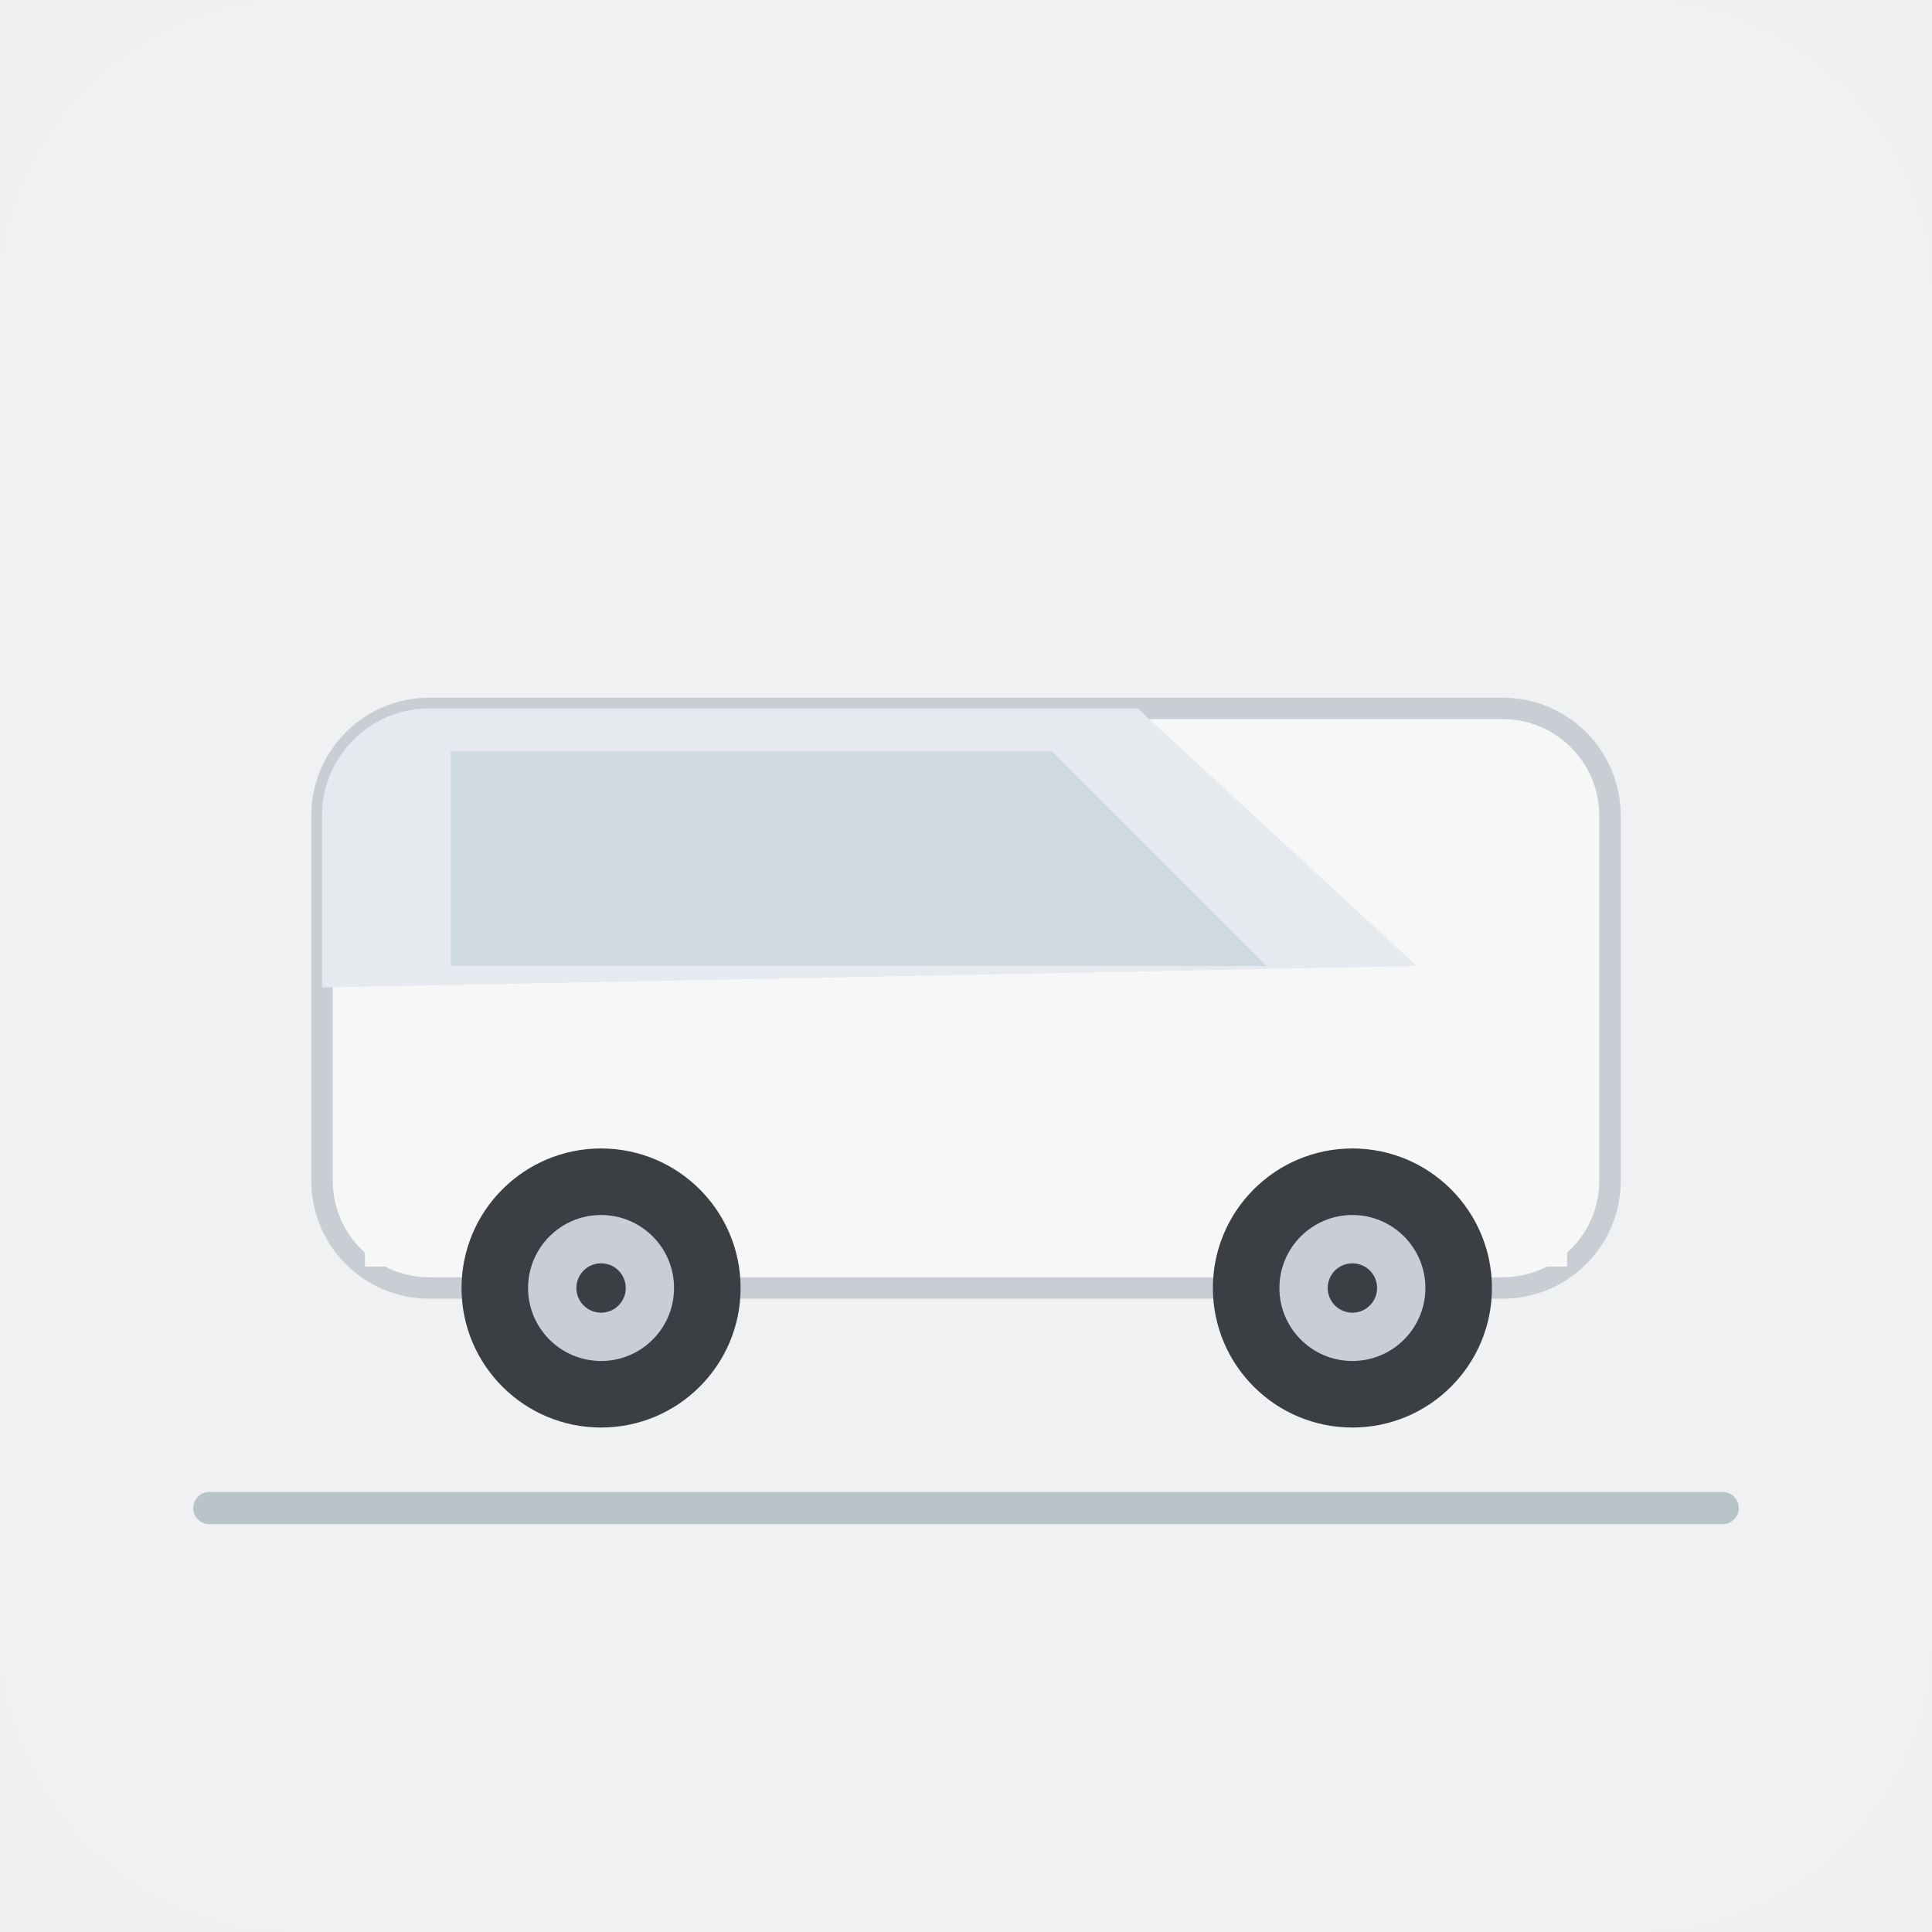
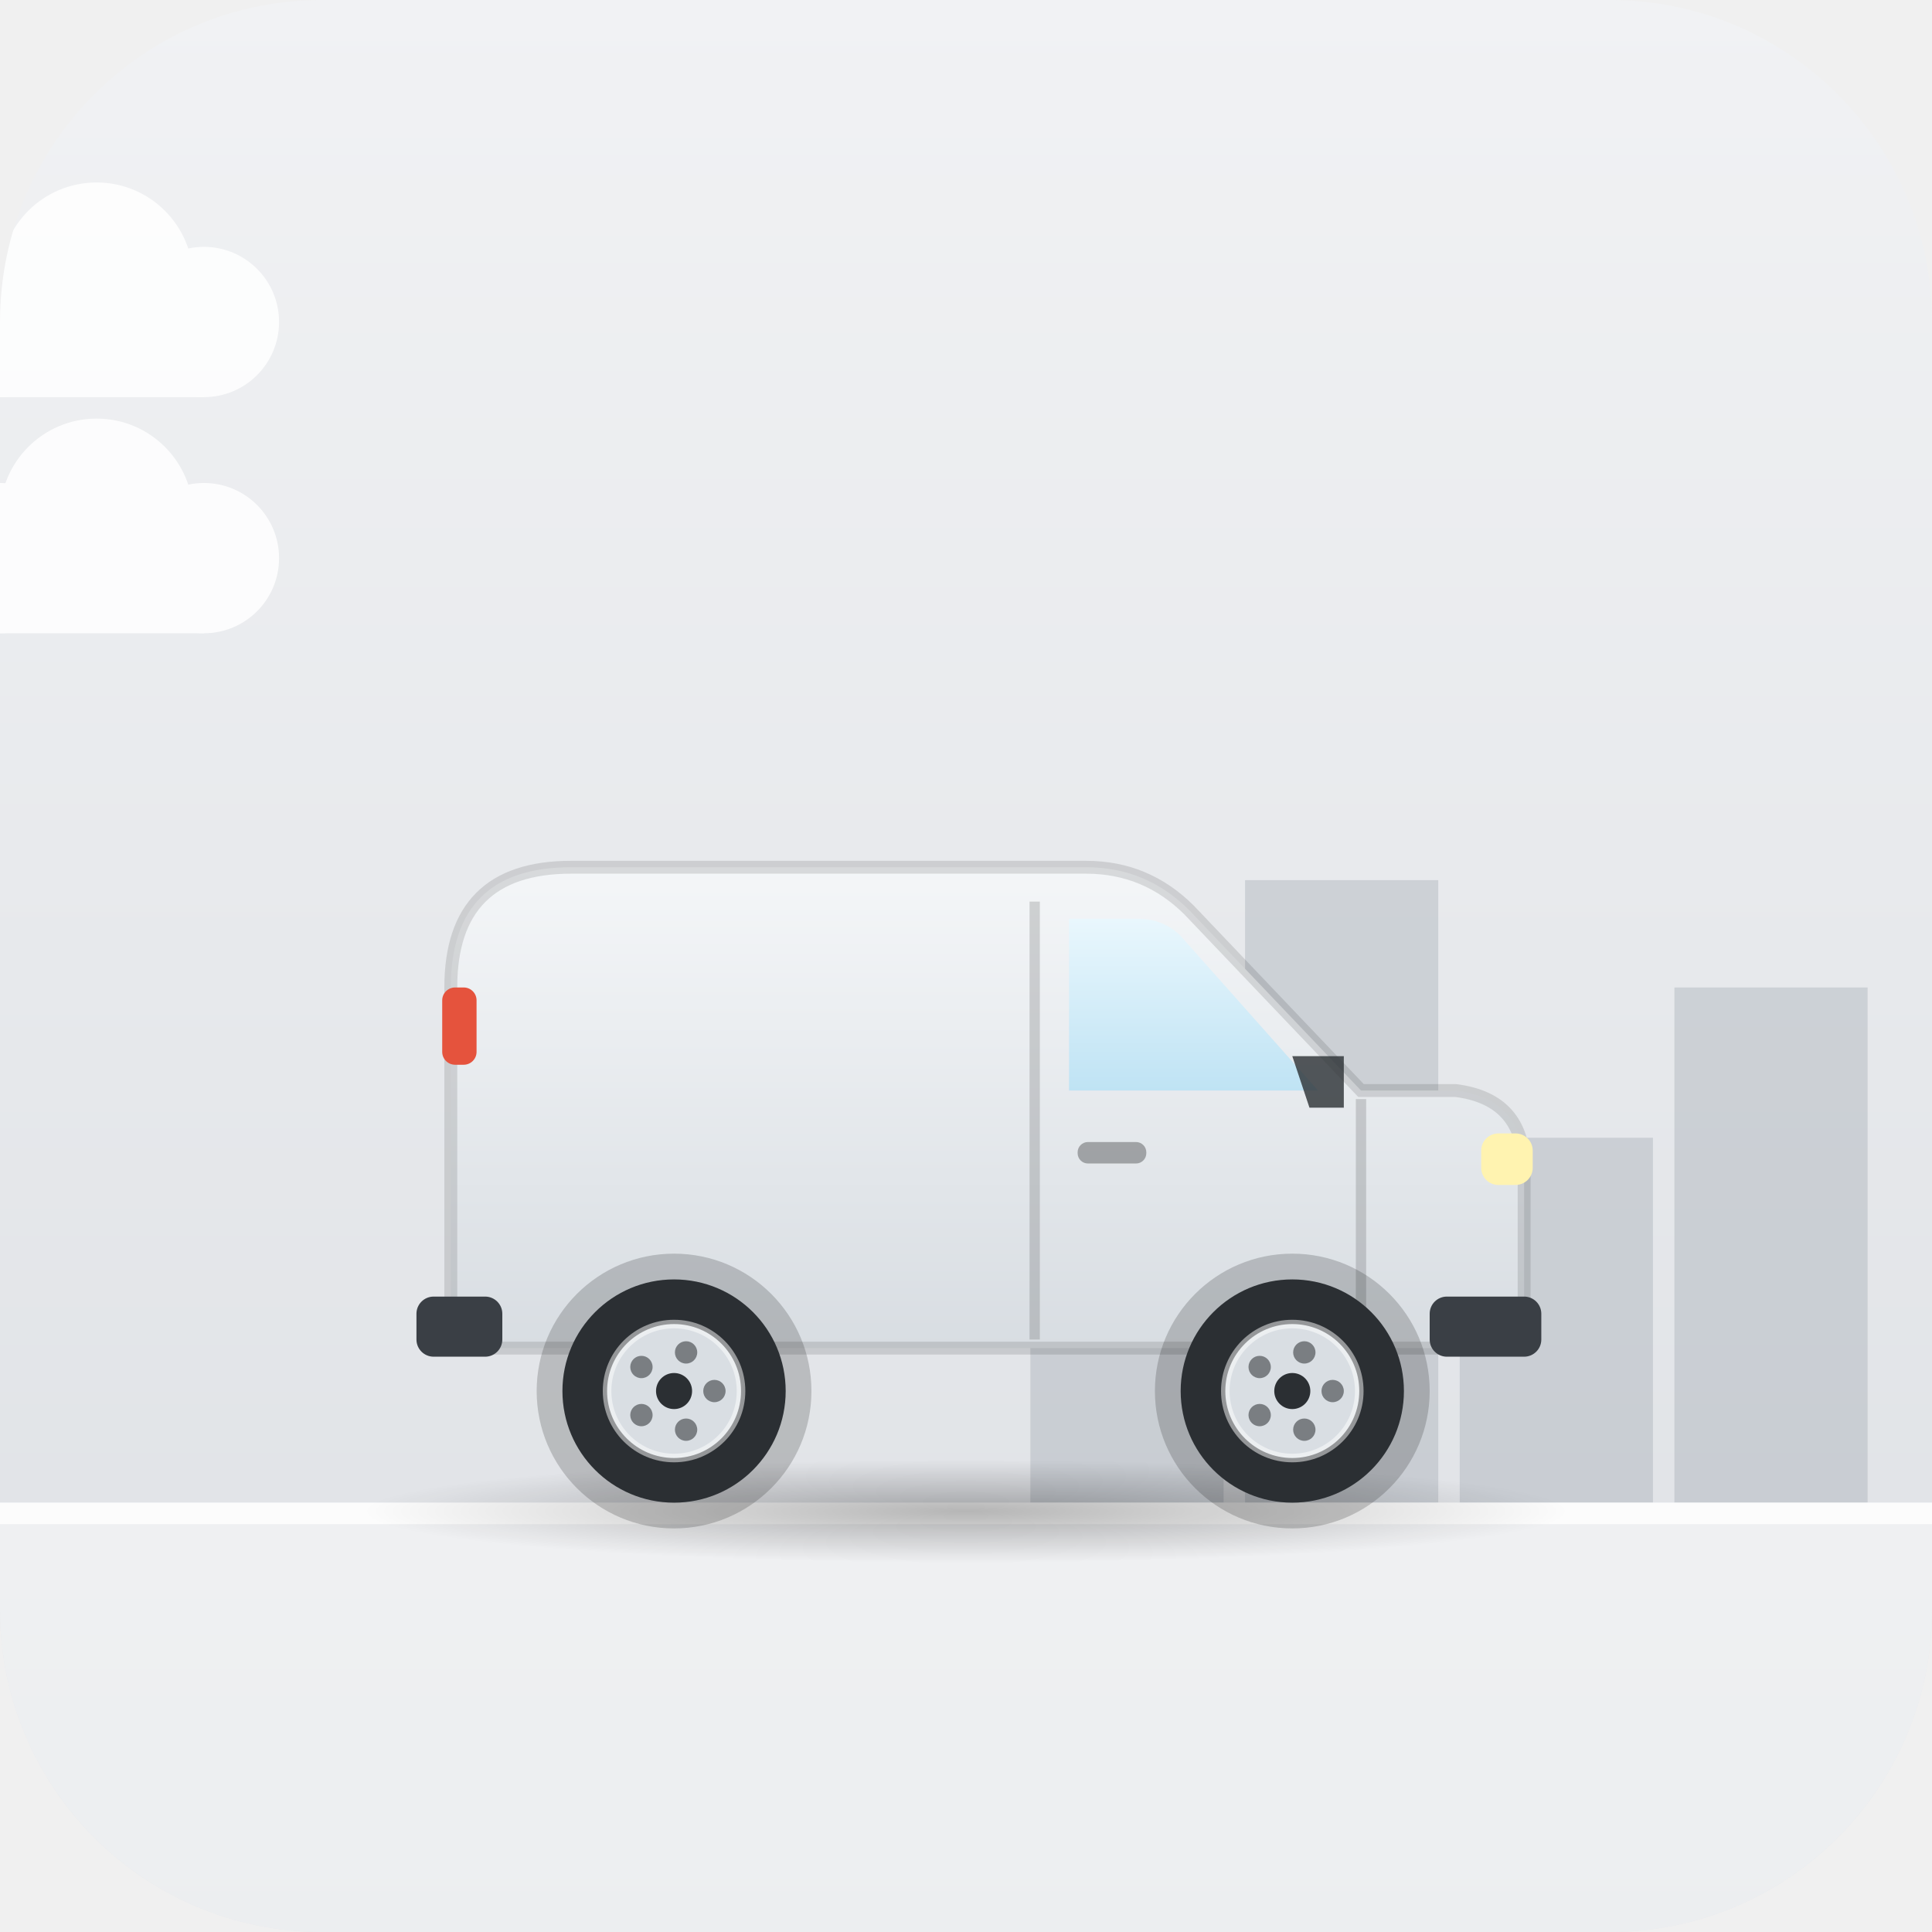
<svg xmlns="http://www.w3.org/2000/svg" viewBox="0 0 180 180" width="180" height="180">
-   <rect width="180" height="180" rx="28" fill="#f0f1f3" />
-   <rect x="30" y="66" width="120" height="54" rx="10" fill="#f7f7f7" stroke="#c9ced4" stroke-width="2" />
-   <path d="M30 92 V76 a10 10 0 0 1 10 -10 h66 l26 24 Z" fill="#e6eaee" />
-   <path d="M42 70 h56 l20 20 H42 Z" fill="#cfd9e0" />
-   <rect x="34" y="96" width="112" height="22" fill="#f7f7f7" />
-   <circle cx="56" cy="120" r="13" fill="#3b3f44" />
-   <circle cx="56" cy="120" r="6.8" fill="#c9ced4" />
-   <circle cx="56" cy="120" r="2.3" fill="#3b3f44" />
-   <circle cx="126" cy="120" r="13" fill="#3b3f44" />
-   <circle cx="126" cy="120" r="6.8" fill="#c9ced4" />
-   <circle cx="126" cy="120" r="2.3" fill="#3b3f44" />
-   <rect x="18" y="139" width="144" height="3" rx="1.5" fill="#b9c4c9" />
+   <defs>
+     <linearGradient id="fond" x1="0" y1="0" x2="0" y2="1">
+       <stop offset="0" stop-color="#f1f2f4" />
+       <stop offset="1" stop-color="#dde0e4" />
+     </linearGradient>
+     <clipPath id="cadre">
+       <rect width="180" height="180" rx="30" />
+     </clipPath>
+     <radialGradient id="ombre">
+       <stop offset="0" stop-color="#000000" stop-opacity="0.28" />
+       <stop offset="1" stop-color="#000000" stop-opacity="0" />
+     </radialGradient>
+   </defs>
+   <g clip-path="url(#cadre)">
+     <rect width="180" height="180" fill="url(#fond)" />
+     <g opacity="0.85">
+       <g>
+         <circle cx="0" cy="30" r="7" fill="#ffffff" />
+         <circle cx="9" cy="26" r="9" fill="#ffffff" />
+         <circle cx="19" cy="30" r="7" fill="#ffffff" />
+         <rect x="0" y="30" width="19" height="7" fill="#ffffff" />
+         <animateTransform attributeName="transform" type="translate" values="-30 0;200 0" dur="22s" begin="0s" repeatCount="indefinite" />
+       </g>
+     </g>
+     <g opacity="0.85">
+       <g>
+         <circle cx="0" cy="52" r="7" fill="#ffffff" />
+         <circle cx="9" cy="48" r="9" fill="#ffffff" />
+         <circle cx="19" cy="52" r="7" fill="#ffffff" />
+         <rect x="0" y="52" width="19" height="7" fill="#ffffff" />
+         <animateTransform attributeName="transform" type="translate" values="-30 0;200 0" dur="30s" begin="-11s" repeatCount="indefinite" />
+       </g>
+     </g>
+     <g opacity="0.35">
+       <rect x="96" y="100" width="18" height="40" fill="#9aa3ad" />
+       <rect x="116" y="82" width="18" height="58" fill="#9aa3ad" />
+       <rect x="136" y="106" width="18" height="34" fill="#9aa3ad" />
+       <rect x="156" y="92" width="18" height="48" fill="#9aa3ad" />
+     </g>
+     <rect x="0" y="140" width="180" height="40" fill="#ffffff" opacity="0.45" />
+     <rect x="0" y="140" width="180" height="2" fill="#ffffff" opacity="0.8" />
+     <g transform="translate(18.0 28.0) scale(0.8)">
+       <circle cx="40" cy="137" r="0" fill="#c8b89a">
+         <animate attributeName="r" values="0;5;7" dur="0.7s" begin="0.78s" fill="freeze" />
+         <animate attributeName="opacity" values="0.8;0.5;0" dur="0.7s" begin="0.78s" fill="freeze" />
+         <animate attributeName="cx" values="40;30;24" dur="0.7s" begin="0.78s" fill="freeze" />
+       </circle>
+       <circle cx="48" cy="137" r="0" fill="#c8b89a">
+         <animate attributeName="r" values="0;4;6" dur="0.7s" begin="0.78s" fill="freeze" />
+         <animate attributeName="opacity" values="0.8;0.5;0" dur="0.7s" begin="0.78s" fill="freeze" />
+         <animate attributeName="cx" values="48;38;32" dur="0.7s" begin="0.78s" fill="freeze" />
+       </circle>
+       <circle cx="118" cy="137" r="0" fill="#c8b89a">
+         <animate attributeName="r" values="0;4;6" dur="0.7s" begin="0.78s" fill="freeze" />
+         <animate attributeName="opacity" values="0.8;0.5;0" dur="0.7s" begin="0.78s" fill="freeze" />
+         <animate attributeName="cx" values="118;108;102" dur="0.7s" begin="0.78s" fill="freeze" />
+       </circle>
+       <g>
+         <animateTransform attributeName="transform" type="translate" values="-205 0;7 0;-2 0;0 0" dur="1.25s" begin="0s" keyTimes="0;0.72;0.88;1" calcMode="spline" keySplines="0.2 0.65 0.35 1;0.45 0 0.55 1;0.45 0 0.55 1" fill="freeze" />
+         <ellipse cx="90" cy="141" rx="70" ry="6" fill="url(#ombre)" />
+         <g opacity="0">
+           <animate attributeName="opacity" values="0;0.9;0;0" dur="1.25s" begin="0s" keyTimes="0;0.3;0.7;1" fill="freeze" />
+           <rect x="-4" y="92" width="18" height="3" rx="1.5" fill="#ffffff" />
+           <rect x="-12" y="104" width="24" height="3" rx="1.5" fill="#ffffff" />
+           <rect x="0" y="116" width="14" height="3" rx="1.5" fill="#ffffff" />
+         </g>
+         <g>
+           <animateTransform attributeName="transform" type="rotate" values="0 90 140;0 90 140;2.6 90 140;-1.2 90 140;0 90 140" dur="1.5s" begin="0s" keyTimes="0;0.55;0.72;0.86;1" calcMode="spline" keySplines="0 0 1 1;0.3 0 0.6 1;0.4 0 0.6 1;0.4 0 0.6 1" fill="freeze" />
+           <g>
+             <defs>
+               <linearGradient id="caisse" x1="0" y1="0" x2="0" y2="1">
+                 <stop offset="0" stop-color="#f4f6f8" />
+                 <stop offset="1" stop-color="#d8dde2" />
+               </linearGradient>
+               <linearGradient id="verre" x1="0" y1="0" x2="0" y2="1">
+                 <stop offset="0" stop-color="#e9f7fd" />
+                 <stop offset="1" stop-color="#bfe3f4" />
+               </linearGradient>
+             </defs>
+             <path d="M30 122 V80 Q30 66 44 66 H104 Q111 66 116 71 L136 92 H147 Q155 93 155 101 V122 Z" fill="url(#caisse)" />
+             <path d="M30 122 V80 Q30 66 44 66 H104 Q111 66 116 71 L136 92 H147 Q155 93 155 101 V122 Z" fill="none" stroke="#000000" stroke-opacity="0.12" stroke-width="1.5" />
+             <path d="M102 72 H110 Q113 72 115 74 L131 92 H102 Z" fill="url(#verre)" />
+             <clipPath id="vitre">
+               <path d="M102 72 H110 Q113 72 115 74 L131 92 H102 Z" />
+             </clipPath>
+             <g clip-path="url(#vitre)">
+               <rect x="-40" y="40" width="14" height="90" fill="#ffffff" opacity="0.65" transform="skewX(-25)">
+                 <animate attributeName="x" values="-40;220;220" dur="5s" begin="1.45s" keyTimes="0;0.2;1" repeatCount="indefinite" />
+               </rect>
+             </g>
+             <path d="M98 70 V121 M136 93 V121" stroke="#000000" stroke-opacity="0.15" stroke-width="1.2" />
+             <rect x="103" y="98" width="8" height="2.5" rx="1.2" fill="#000000" opacity="0.3" />
+             <path d="M128 88 h6 v6 h-4 z" fill="#2b2f33" opacity="0.8" />
+             <rect x="26" y="116" width="10" height="7" rx="2" fill="#3a3f45" />
+             <rect x="144" y="116" width="13" height="7" rx="2" fill="#3a3f45" />
+             <rect x="150" y="97" width="6" height="6" rx="2" fill="#fff3b0">
+               <animate attributeName="fill" values="#fff3b0;#ffffff;#fff3b0" dur="0.5s" begin="0.88s" fill="freeze" />
+             </rect>
+             <rect x="29" y="80" width="4" height="9" rx="1.5" fill="#e5533d" />
+             <circle cx="56" cy="127" r="16" fill="#000000" opacity="0.18" />
+             <circle cx="128" cy="127" r="16" fill="#000000" opacity="0.18" />
+             <g>
+               <circle cx="56" cy="127" r="13" fill="#2b2f33" />
+               <circle cx="56" cy="127" r="7.8" fill="#d9dee3" />
+               <circle cx="56" cy="127" r="7.8" fill="none" stroke="#ffffff" stroke-opacity="0.5" stroke-width="1" />
+               <circle cx="60.7" cy="127.0" r="1.3" fill="#2b2f33" opacity="0.55" />
+               <circle cx="57.4" cy="131.5" r="1.3" fill="#2b2f33" opacity="0.55" />
+               <circle cx="52.2" cy="129.8" r="1.3" fill="#2b2f33" opacity="0.55" />
+               <circle cx="52.2" cy="124.2" r="1.3" fill="#2b2f33" opacity="0.55" />
+               <circle cx="57.4" cy="122.5" r="1.3" fill="#2b2f33" opacity="0.55" />
+               <circle cx="56" cy="127" r="2.1" fill="#2b2f33" />
+               <animateTransform attributeName="transform" type="rotate" values="0 56 127;900 56 127" dur="1.25s" begin="0s" calcMode="spline" keySplines="0.15 0.55 0.35 1" fill="freeze" />
+             </g>
+             <g>
+               <circle cx="128" cy="127" r="13" fill="#2b2f33" />
+               <circle cx="128" cy="127" r="7.8" fill="#d9dee3" />
+               <circle cx="128" cy="127" r="7.8" fill="none" stroke="#ffffff" stroke-opacity="0.5" stroke-width="1" />
+               <circle cx="132.7" cy="127.0" r="1.3" fill="#2b2f33" opacity="0.55" />
+               <circle cx="129.4" cy="131.5" r="1.3" fill="#2b2f33" opacity="0.55" />
+               <circle cx="124.2" cy="129.8" r="1.3" fill="#2b2f33" opacity="0.55" />
+               <circle cx="124.2" cy="124.2" r="1.3" fill="#2b2f33" opacity="0.55" />
+               <circle cx="129.4" cy="122.5" r="1.3" fill="#2b2f33" opacity="0.55" />
+               <circle cx="128" cy="127" r="2.1" fill="#2b2f33" />
+               <animateTransform attributeName="transform" type="rotate" values="0 128 127;900 128 127" dur="1.25s" begin="0s" calcMode="spline" keySplines="0.15 0.55 0.35 1" fill="freeze" />
+             </g>
+           </g>
+         </g>
+       </g>
+     </g>
+   </g>
</svg>
